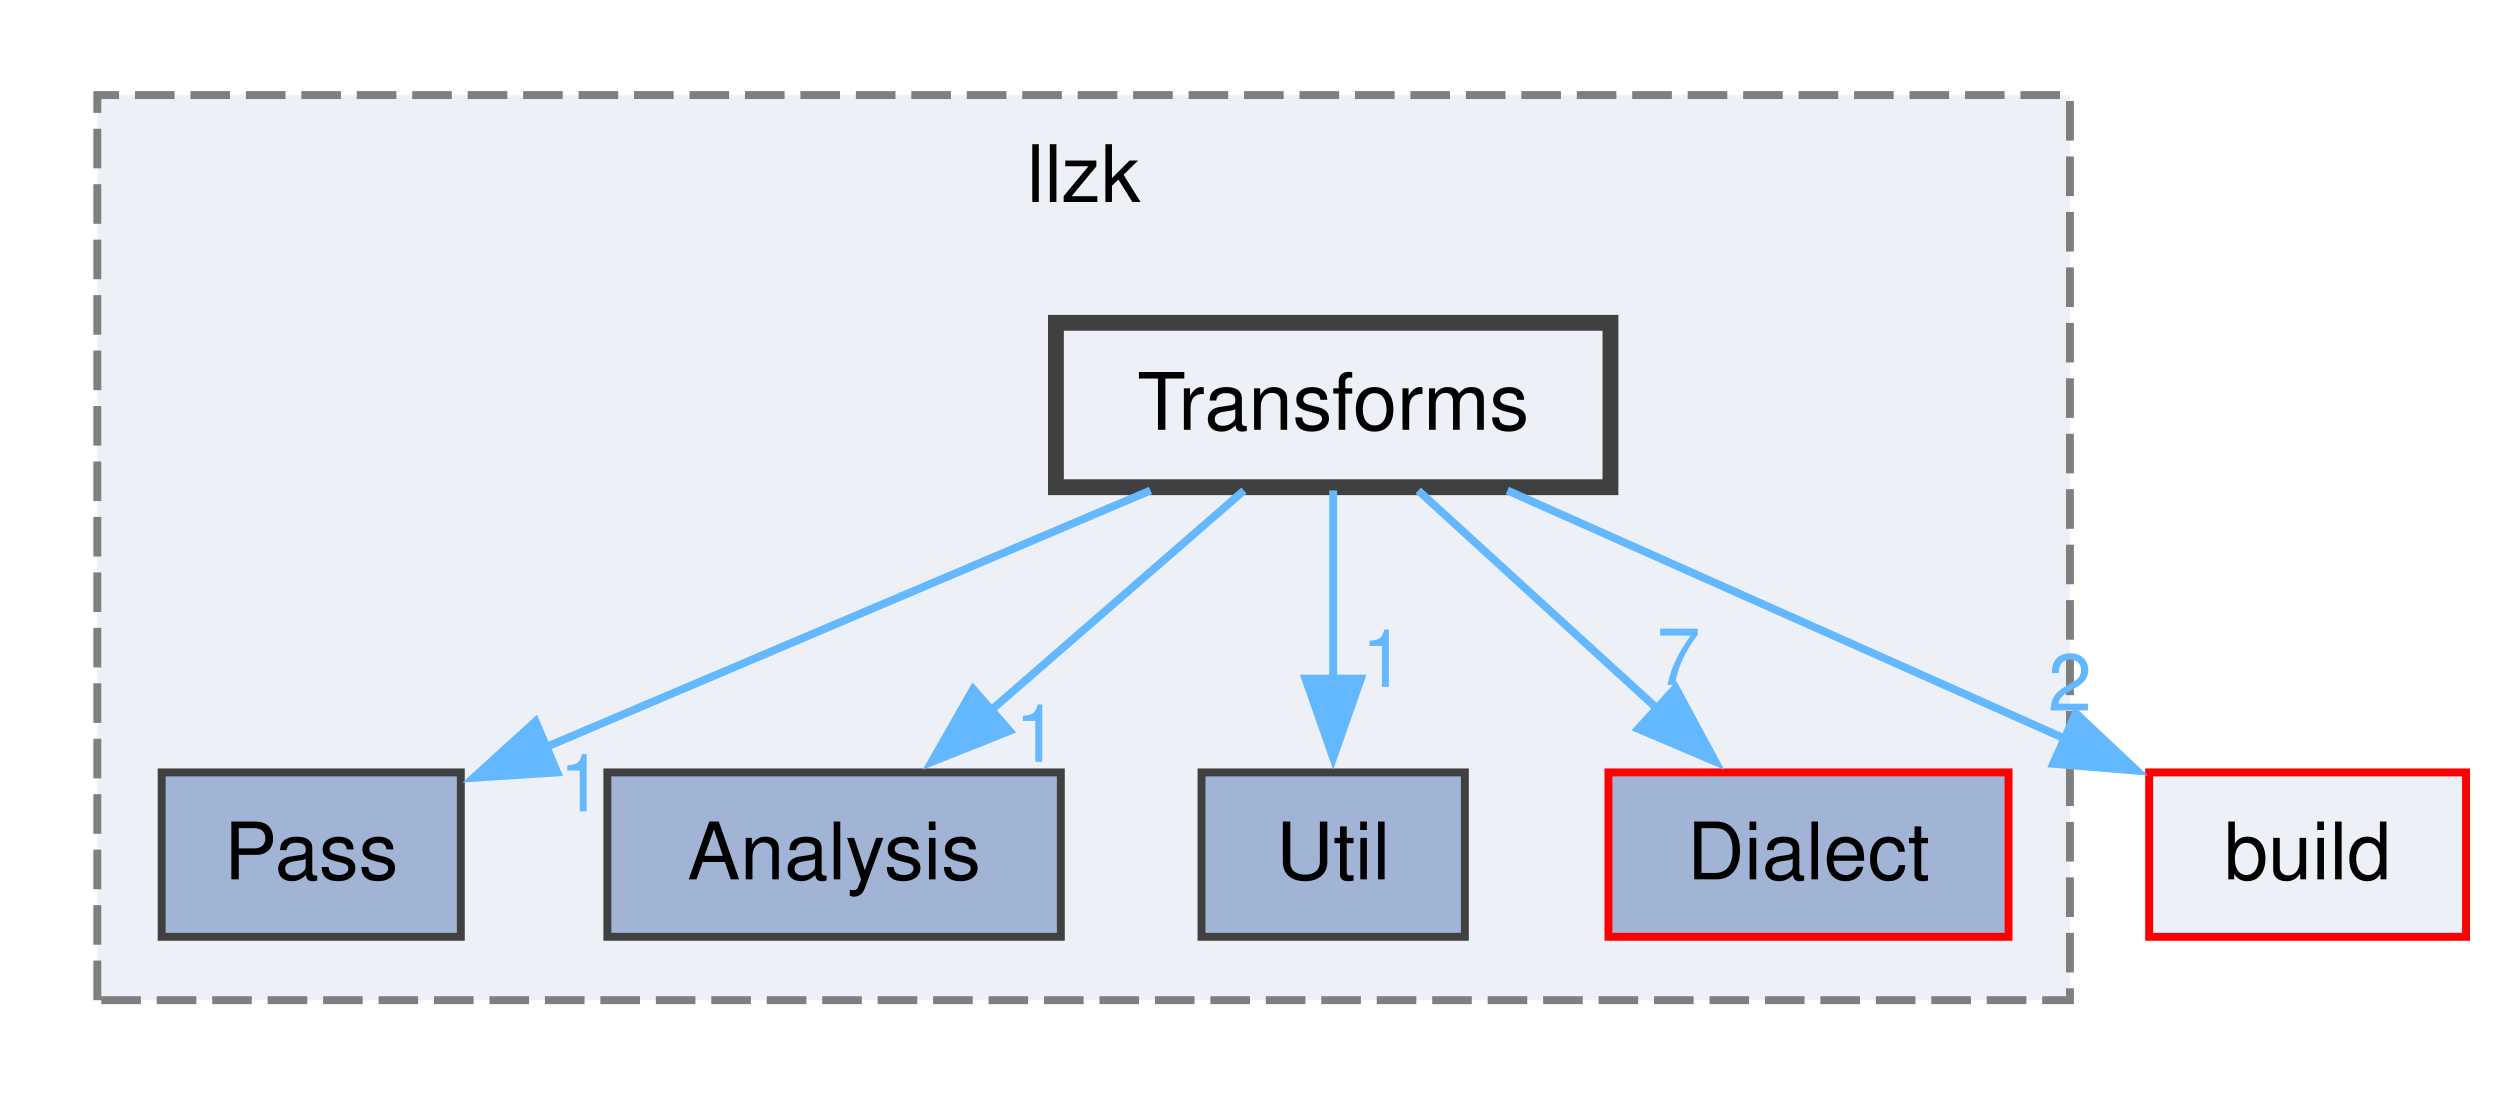
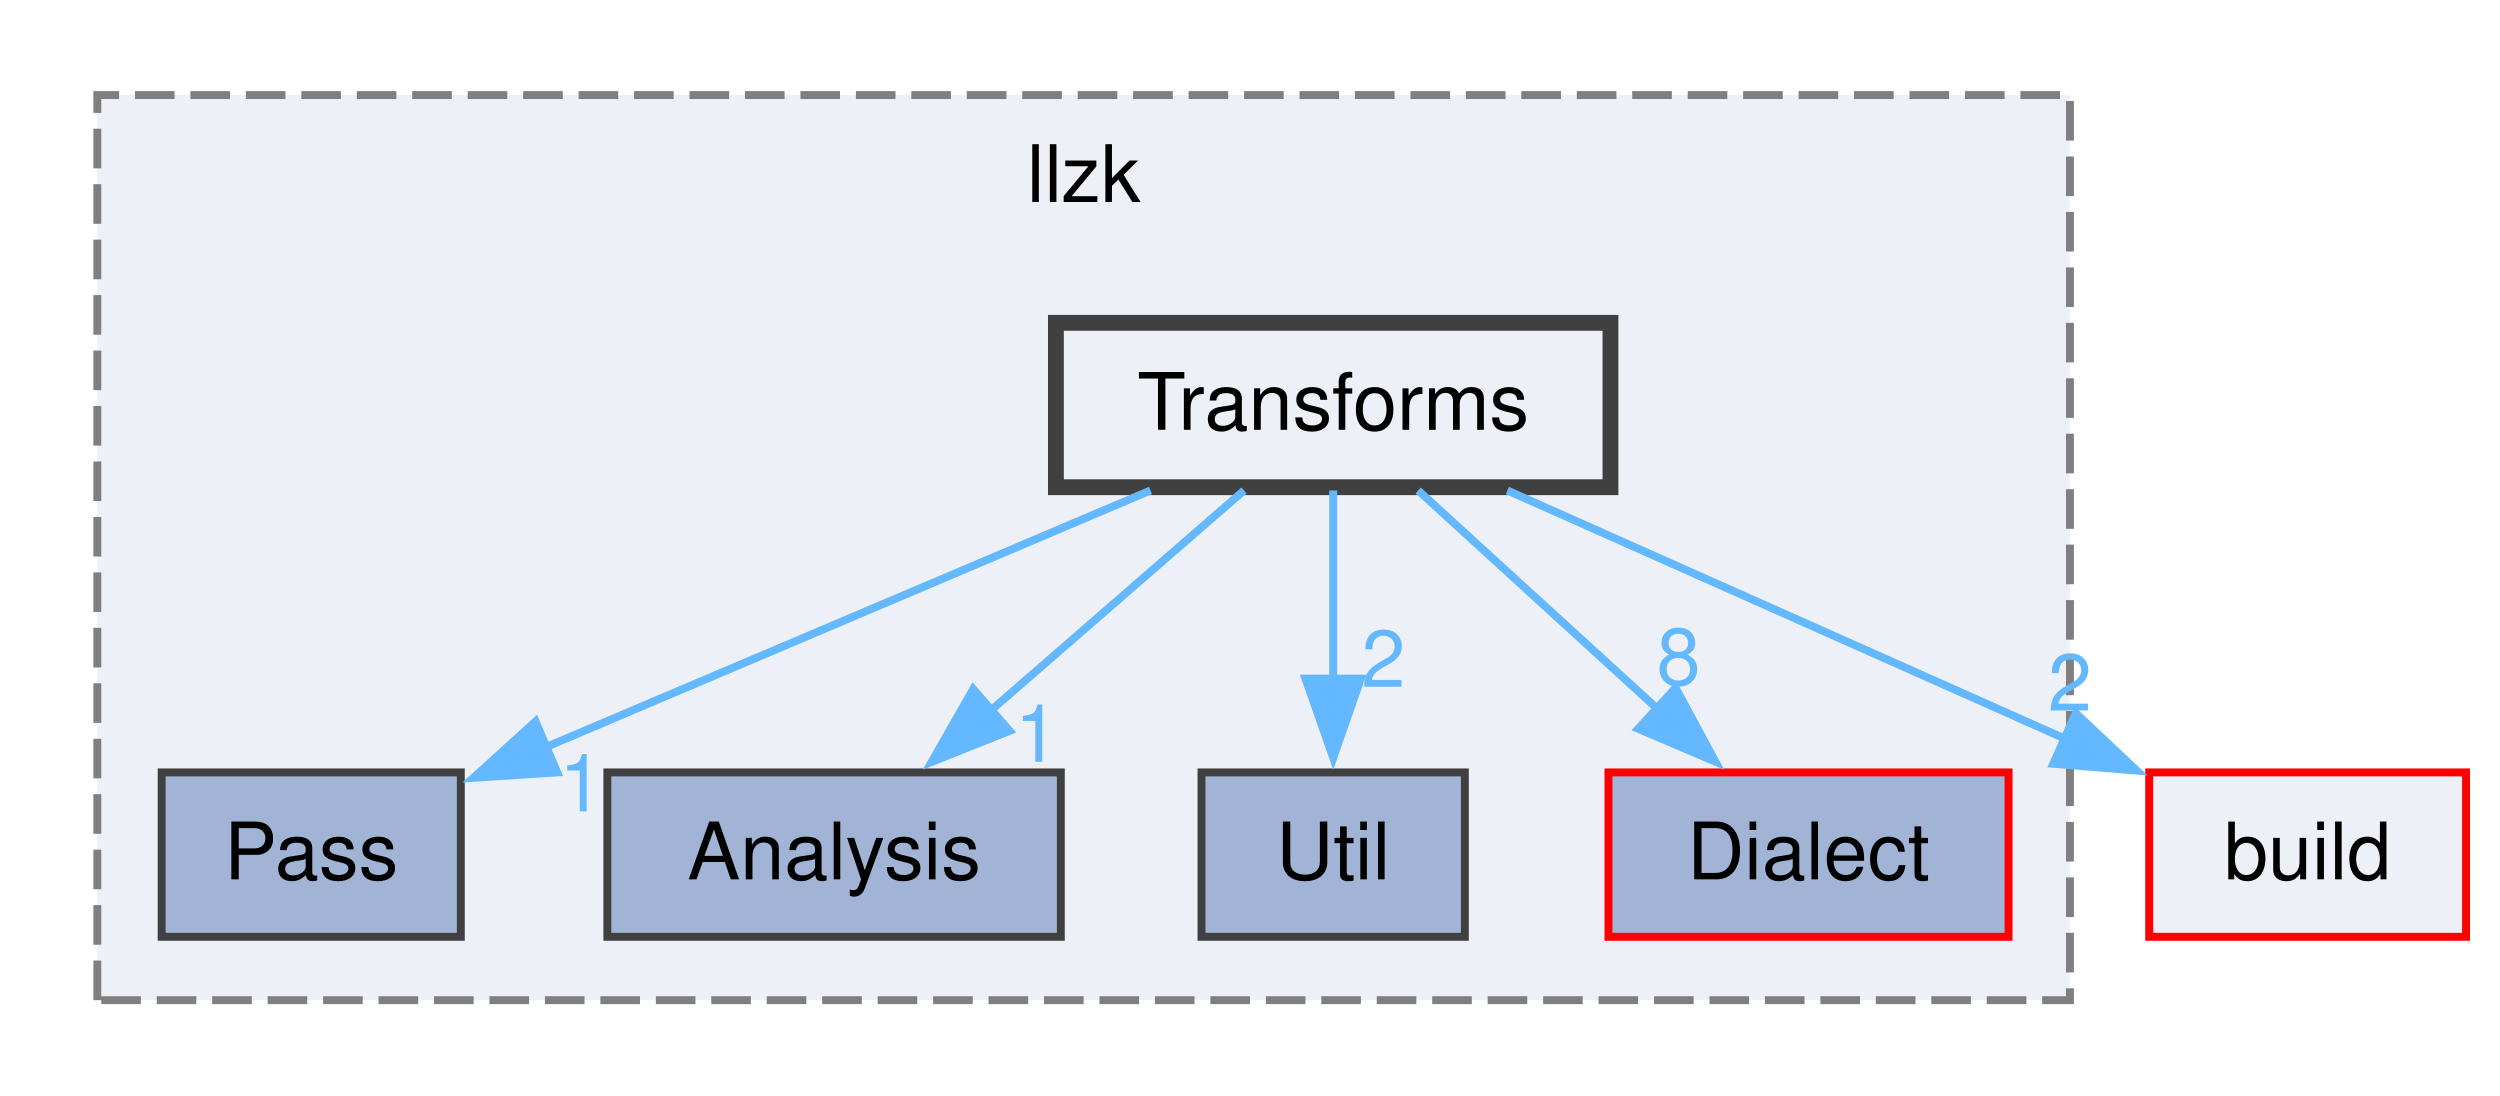
<svg xmlns="http://www.w3.org/2000/svg" xmlns:xlink="http://www.w3.org/1999/xlink" width="315pt" height="138pt" viewBox="0.00 0.00 315.00 138.25">
  <g id="graph0" class="graph" transform="scale(1 1) rotate(0) translate(4 134.25)">
    <g id="clust1" class="cluster">
      <g id="a_clust1">
        <a xlink:href="dir_5804947f485dbfa35f1b2a5b6cdecd1f.html" target="_top" xlink:title="llzk">
          <polygon fill="#edf0f7" stroke="#7f7f7f" stroke-dasharray="5,2" points="8,-8 8,-122.25 257,-122.25 257,-8 8,-8" />
          <text text-anchor="middle" x="132.5" y="-108.75" font-family="Helvetica,sans-Serif" font-size="10.00">llzk</text>
        </a>
      </g>
    </g>
    <g id="node1" class="node">
      <g id="a_node1">
        <a xlink:href="dir_459833b041acece43aa610615f5ca5a8.html" target="_top" xlink:title="Pass">
          <polygon fill="#a2b4d6" stroke="#404040" points="53.88,-36.75 16.12,-36.75 16.12,-16 53.88,-16 53.88,-36.75" />
          <text text-anchor="middle" x="35" y="-23.25" font-family="Helvetica,sans-Serif" font-size="10.00">Pass</text>
        </a>
      </g>
    </g>
    <g id="node2" class="node">
      <g id="a_node2">
        <a xlink:href="dir_65cd0a6beb1707f32c23cd7936ccf072.html" target="_top" xlink:title="Analysis">
          <polygon fill="#a2b4d6" stroke="#404040" points="129.62,-36.75 72.38,-36.75 72.38,-16 129.62,-16 129.62,-36.75" />
          <text text-anchor="middle" x="101" y="-23.25" font-family="Helvetica,sans-Serif" font-size="10.00">Analysis</text>
        </a>
      </g>
    </g>
    <g id="node3" class="node">
      <g id="a_node3">
        <a xlink:href="dir_7093d9bec9e6df023c20339d9b6c0d59.html" target="_top" xlink:title="Util">
          <polygon fill="#a2b4d6" stroke="#404040" points="180.62,-36.75 147.38,-36.75 147.38,-16 180.62,-16 180.62,-36.75" />
          <text text-anchor="middle" x="164" y="-23.25" font-family="Helvetica,sans-Serif" font-size="10.00">Util</text>
        </a>
      </g>
    </g>
    <g id="node4" class="node">
      <g id="a_node4">
        <a xlink:href="dir_961f7ef292a3987e3723514feaf3f181.html" target="_top" xlink:title="Dialect">
          <polygon fill="#a2b4d6" stroke="red" points="249.25,-36.75 198.75,-36.75 198.75,-16 249.25,-16 249.25,-36.75" />
          <text text-anchor="middle" x="224" y="-23.25" font-family="Helvetica,sans-Serif" font-size="10.00">Dialect</text>
        </a>
      </g>
    </g>
    <g id="node5" class="node">
      <g id="a_node5">
        <a xlink:href="dir_8c19de2196b4b9037b2ef87455b6f2bd.html" target="_top" xlink:title="Transforms">
          <polygon fill="#edf0f7" stroke="#404040" stroke-width="2" points="199,-93.5 129,-93.5 129,-72.75 199,-72.75 199,-93.5" />
          <text text-anchor="middle" x="164" y="-80" font-family="Helvetica,sans-Serif" font-size="10.00">Transforms</text>
        </a>
      </g>
    </g>
    <g id="edge1" class="edge">
      <g id="a_edge1">
        <a xlink:href="dir_000133_000100.html" target="_top">
          <path fill="none" stroke="#63b8ff" d="M140.94,-72.34C119.54,-63.26 87.59,-49.7 64.38,-39.84" />
          <polygon fill="#63b8ff" stroke="#63b8ff" points="66.05,-36.75 55.48,-36.07 63.32,-43.19 66.05,-36.75" />
        </a>
      </g>
      <g id="a_edge1-headlabel">
        <a xlink:href="dir_000133_000100.html" target="_top" xlink:title="1">
          <text text-anchor="middle" x="69.08" y="-31.83" font-family="Helvetica,sans-Serif" font-size="10.00" fill="#63b8ff">1</text>
        </a>
      </g>
    </g>
    <g id="edge3" class="edge">
      <g id="a_edge3">
        <a xlink:href="dir_000133_000001.html" target="_top">
          <path fill="none" stroke="#63b8ff" d="M152.74,-72.34C143.87,-64.63 131.29,-53.7 120.75,-44.54" />
          <polygon fill="#63b8ff" stroke="#63b8ff" points="123.15,-41.99 113.31,-38.07 118.56,-47.27 123.15,-41.99" />
        </a>
      </g>
      <g id="a_edge3-headlabel">
        <a xlink:href="dir_000133_000001.html" target="_top" xlink:title="1">
          <text text-anchor="middle" x="126.59" y="-38.09" font-family="Helvetica,sans-Serif" font-size="10.00" fill="#63b8ff">1</text>
        </a>
      </g>
    </g>
    <g id="edge4" class="edge">
      <g id="a_edge4">
        <a xlink:href="dir_000133_000140.html" target="_top">
          <path fill="none" stroke="#63b8ff" d="M164,-72.34C164,-65.72 164,-56.72 164,-48.52" />
          <polygon fill="#63b8ff" stroke="#63b8ff" points="167.5,-48.59 164,-38.59 160.5,-48.59 167.5,-48.59" />
        </a>
      </g>
      <g id="a_edge4-headlabel">
-         <a xlink:href="dir_000133_000140.html" target="_top" xlink:title="1">
-           <text text-anchor="middle" x="170.34" y="-47.55" font-family="Helvetica,sans-Serif" font-size="10.00" fill="#63b8ff">1</text>
+         <a xlink:href="dir_000133_000140.html" target="_top" xlink:title="2">
+           <text text-anchor="middle" x="170.34" y="-47.55" font-family="Helvetica,sans-Serif" font-size="10.00" fill="#63b8ff">2</text>
        </a>
      </g>
    </g>
    <g id="edge5" class="edge">
      <g id="a_edge5">
        <a xlink:href="dir_000133_000022.html" target="_top">
          <path fill="none" stroke="#63b8ff" d="M174.73,-72.34C183.09,-64.71 194.91,-53.92 204.88,-44.82" />
          <polygon fill="#63b8ff" stroke="#63b8ff" points="207.22,-47.42 212.25,-38.1 202.5,-42.25 207.22,-47.42" />
        </a>
      </g>
      <g id="a_edge5-headlabel">
-         <a xlink:href="dir_000133_000022.html" target="_top" xlink:title="7">
-           <text text-anchor="middle" x="207.6" y="-47.8" font-family="Helvetica,sans-Serif" font-size="10.00" fill="#63b8ff">7</text>
+         <a xlink:href="dir_000133_000022.html" target="_top" xlink:title="8">
+           <text text-anchor="middle" x="207.6" y="-47.8" font-family="Helvetica,sans-Serif" font-size="10.00" fill="#63b8ff">8</text>
        </a>
      </g>
    </g>
    <g id="node6" class="node">
      <g id="a_node6">
        <a xlink:href="dir_4fef79e7177ba769987a8da36c892c5f.html" target="_top" xlink:title="build">
          <polygon fill="#edf0f7" stroke="red" points="307,-36.75 267,-36.75 267,-16 307,-16 307,-36.75" />
          <text text-anchor="middle" x="287" y="-23.25" font-family="Helvetica,sans-Serif" font-size="10.00">build</text>
        </a>
      </g>
    </g>
    <g id="edge2" class="edge">
      <g id="a_edge2">
        <a xlink:href="dir_000133_000010.html" target="_top">
          <path fill="none" stroke="#63b8ff" d="M185.99,-72.34C205.62,-63.6 234.55,-50.72 256.43,-40.98" />
          <polygon fill="#63b8ff" stroke="#63b8ff" points="257.74,-44.23 265.45,-36.97 254.89,-37.84 257.74,-44.23" />
        </a>
      </g>
      <g id="a_edge2-headlabel">
        <a xlink:href="dir_000133_000010.html" target="_top" xlink:title="2">
          <text text-anchor="middle" x="256.99" y="-44.55" font-family="Helvetica,sans-Serif" font-size="10.00" fill="#63b8ff">2</text>
        </a>
      </g>
    </g>
  </g>
</svg>
